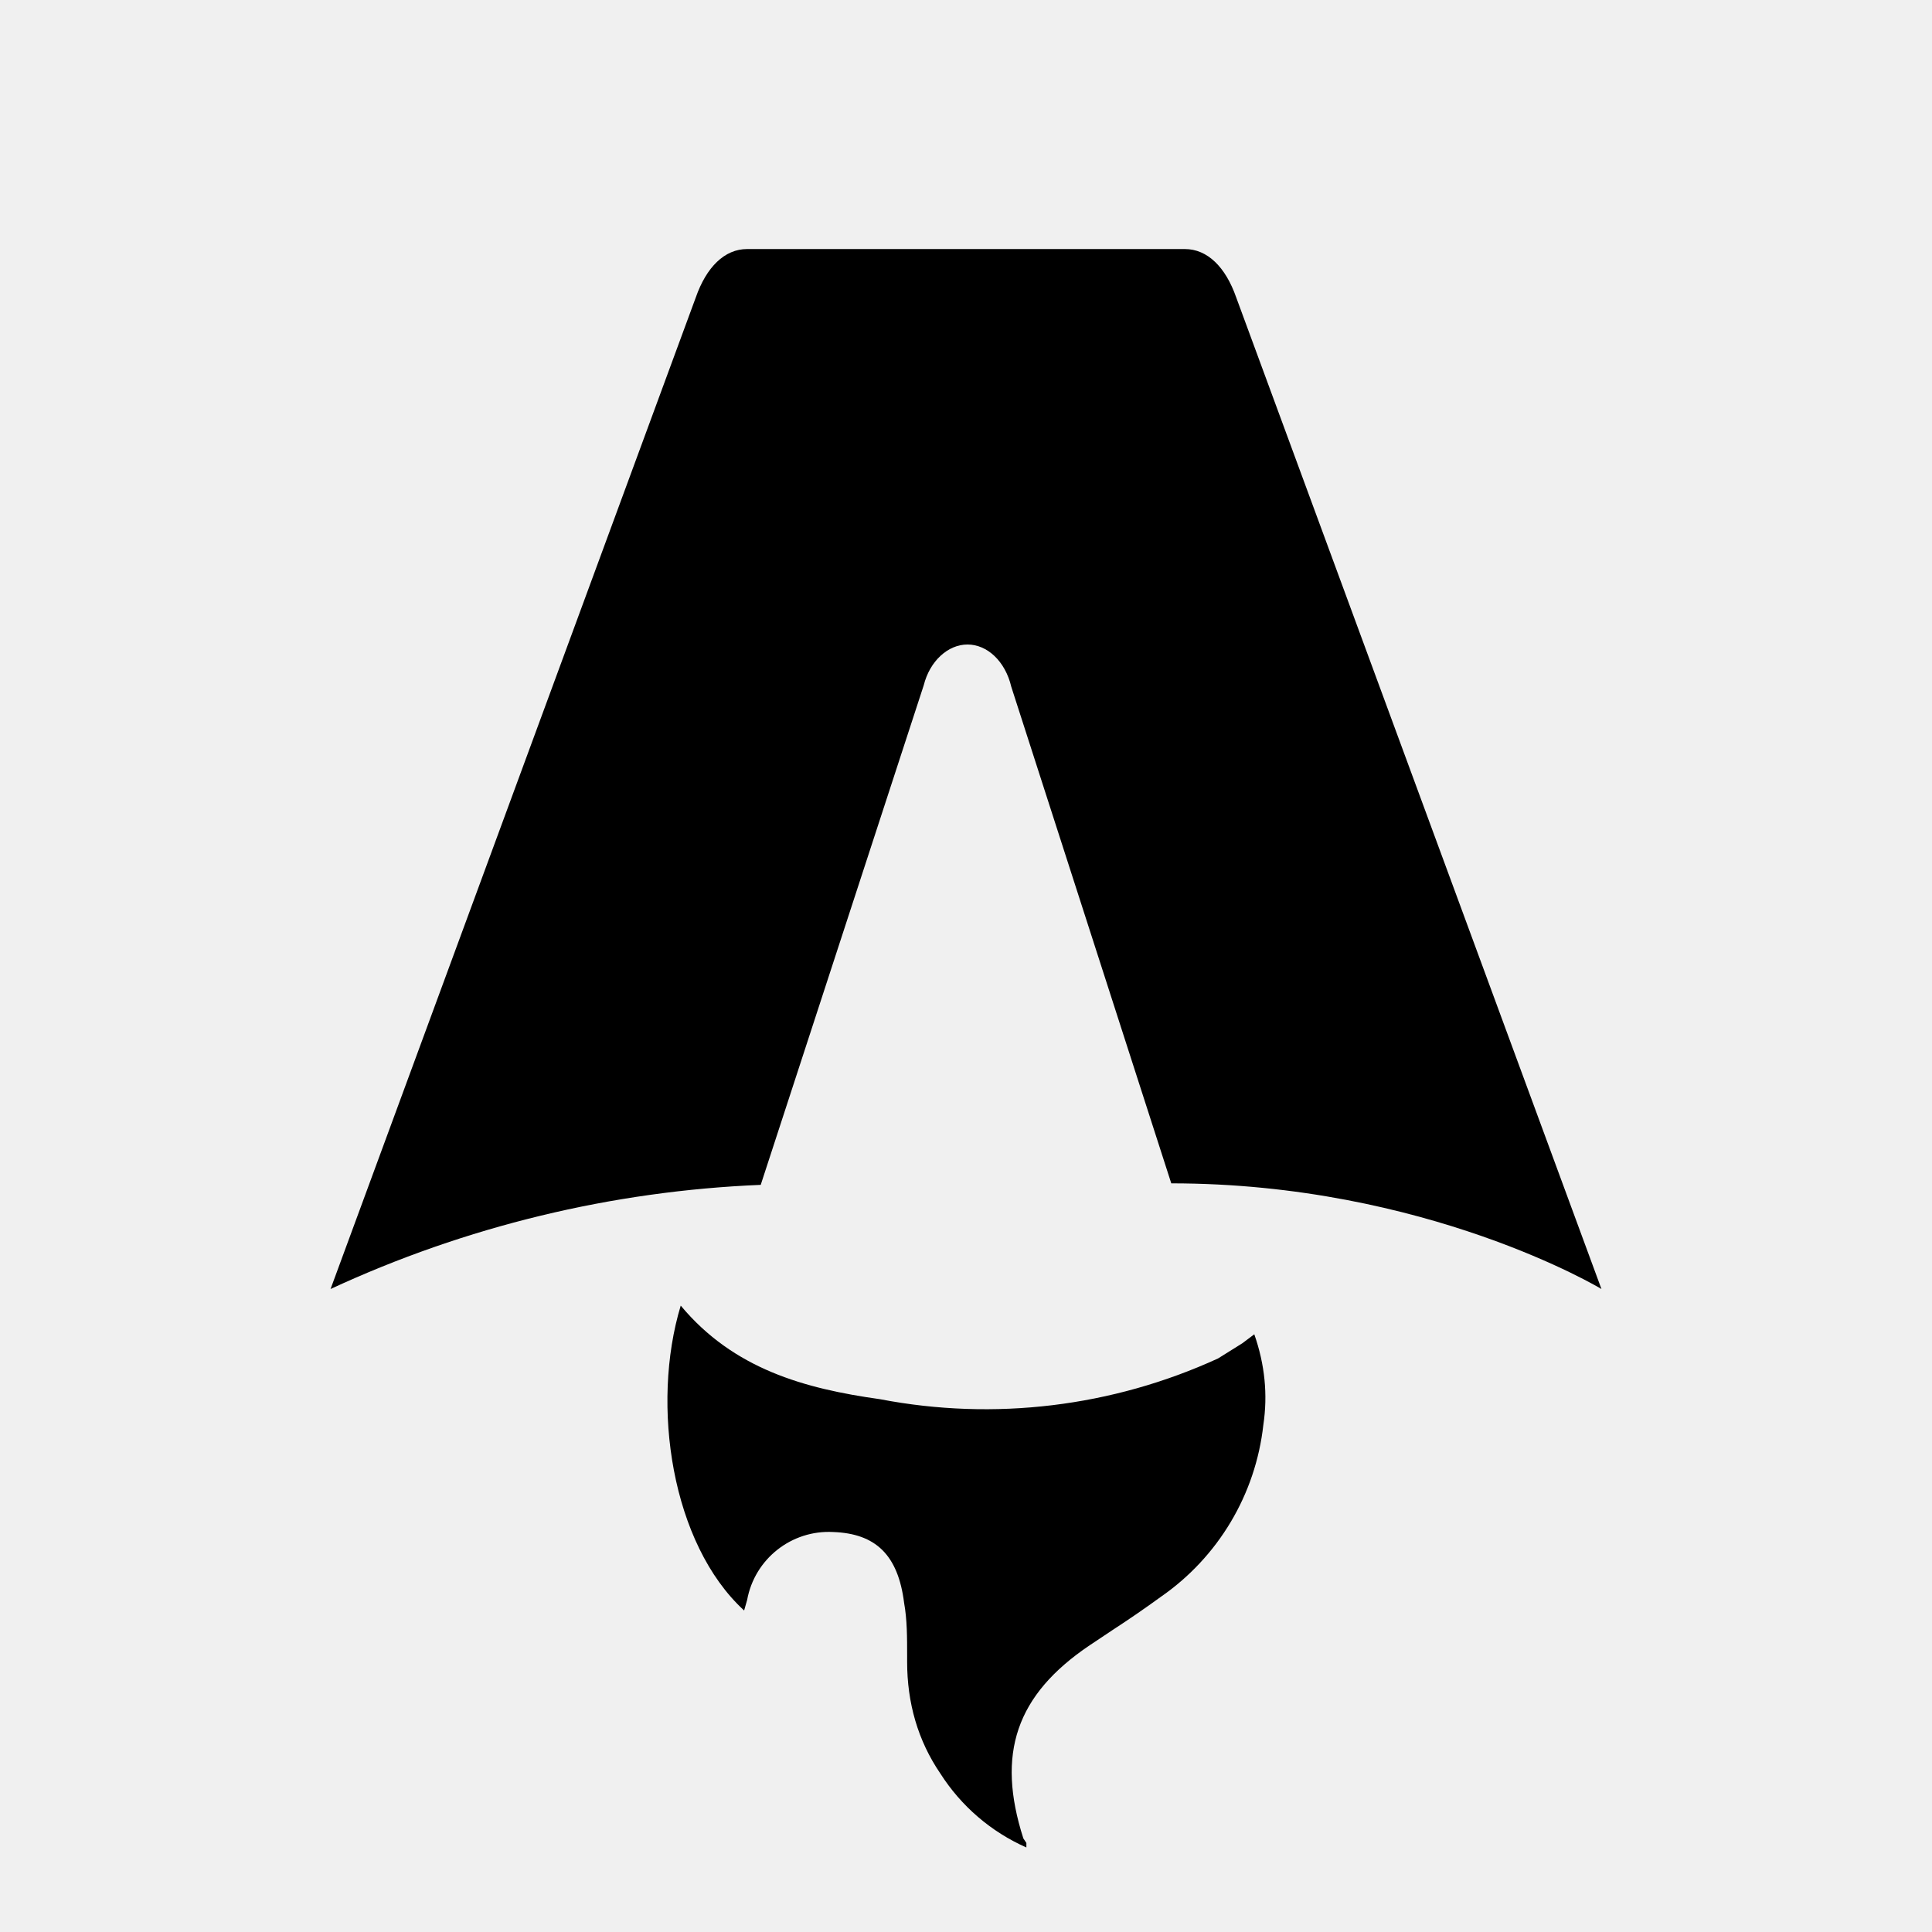
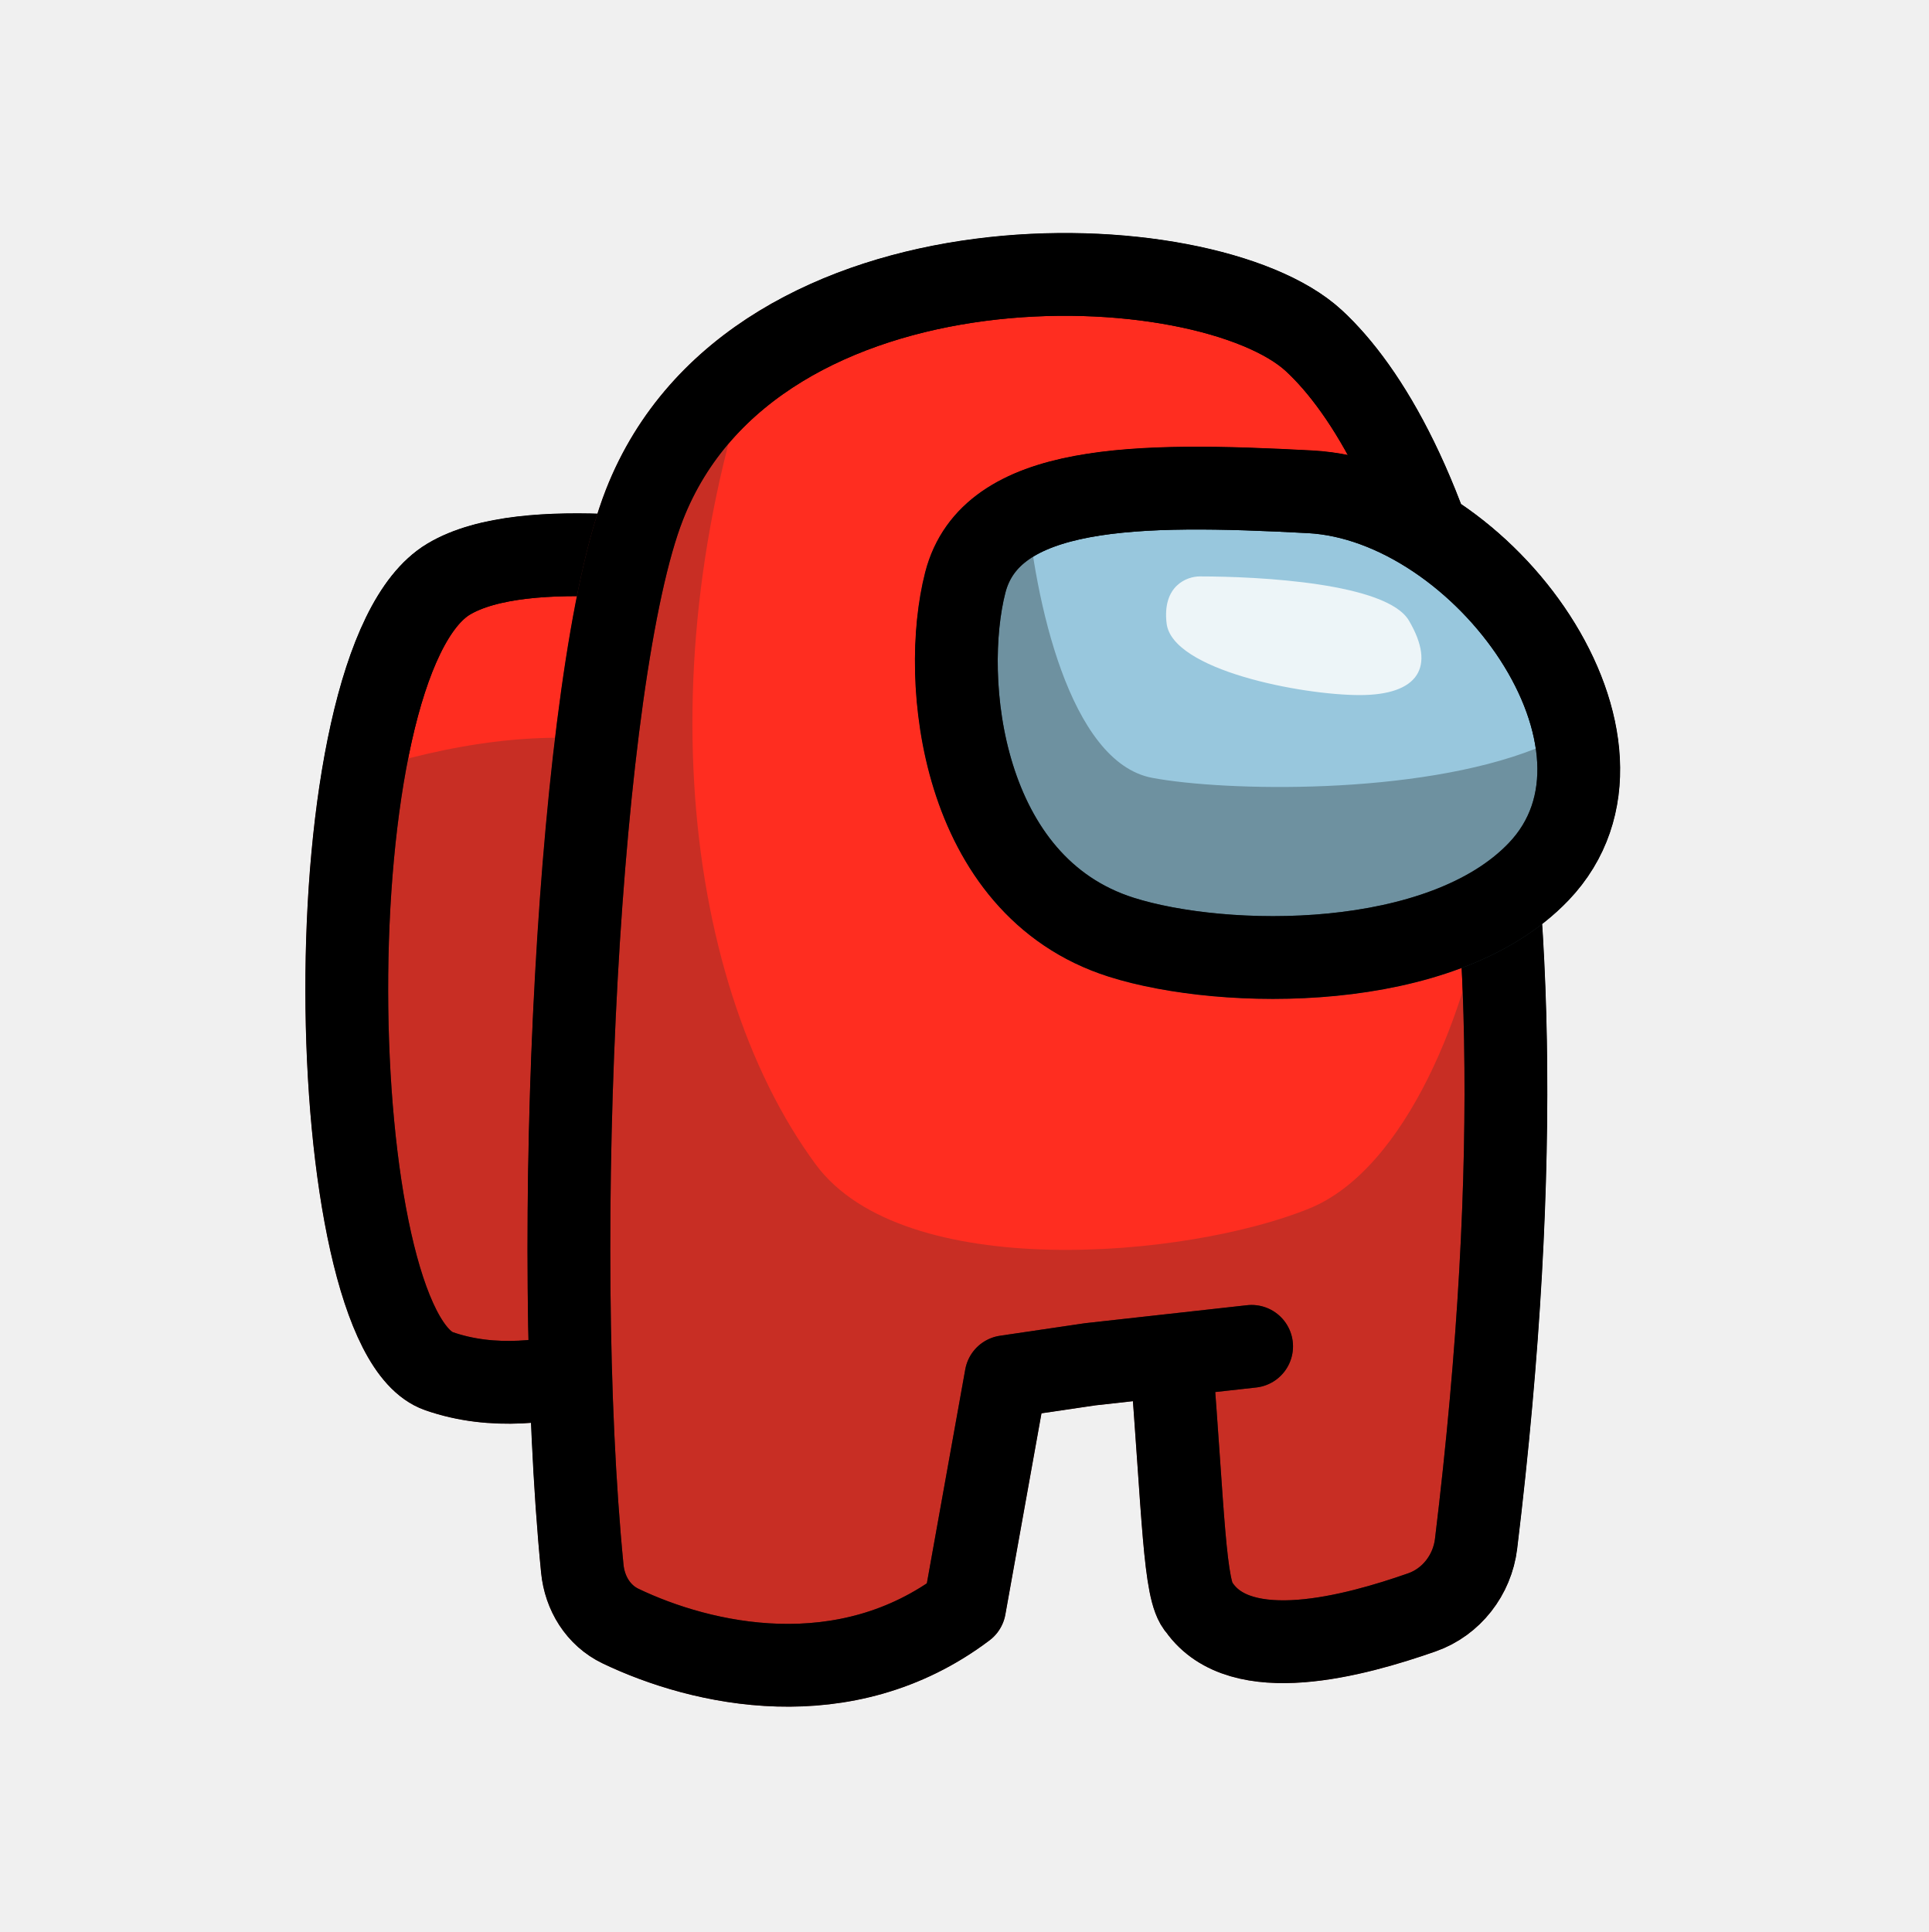
- <svg xmlns="http://www.w3.org/2000/svg" fill="none" viewBox="0 0 128 128">
-   <path d="M50.4 78.5a75.1 75.1 0 0 0-28.5 6.9l24.2-65.7c.7-2 1.9-3.2 3.4-3.2h29c1.5 0 2.7 1.2 3.4 3.2l24.2 65.7s-11.6-7-28.5-7L67 45.5c-.4-1.7-1.6-2.8-2.9-2.8-1.3 0-2.5 1.1-2.9 2.7L50.4 78.5Zm-1.1 28.2Zm-4.2-20.2c-2 6.6-.6 15.8 4.2 20.2a17.5 17.5 0 0 1 .2-.7 5.5 5.5 0 0 1 5.7-4.5c2.8.1 4.3 1.5 4.7 4.7.2 1.1.2 2.3.2 3.5v.4c0 2.7.7 5.2 2.2 7.4a13 13 0 0 0 5.7 4.9v-.3l-.2-.3c-1.8-5.6-.5-9.5 4.4-12.8l1.5-1a73 73 0 0 0 3.2-2.2 16 16 0 0 0 6.8-11.4c.3-2 .1-4-.6-6l-.8.6-1.6 1a37 37 0 0 1-22.4 2.7c-5-.7-9.7-2-13.2-6.2Z" />
-   <style>
-         path { fill: #000; }
-         @media (prefers-color-scheme: dark) {
-             path { fill: #FFF; }
-         }
-     </style>
+ <svg xmlns="http://www.w3.org/2000/svg" width="500" height="501" viewBox="0 0 500 501" fill="none">
+   <path d="M113.828 355.571C127.792 360.442 142.57 358.384 154.66 355.038C168.005 351.344 177.077 338.855 178.629 325.096L194.113 187.835C196.506 166.62 180.091 145.128 158.767 144.088C142.95 143.316 126.296 144.196 116.306 150.19C80.014 171.965 83.057 344.837 113.828 355.571Z" fill="#FF2D20" stroke="black" stroke-width="21.468" />
+   <mask id="mask0_1_36" style="mask-type:alpha" maskUnits="userSpaceOnUse" x="79" y="133" width="127" height="237">
+     <path d="M113.828 355.571C127.792 360.442 142.57 358.384 154.66 355.038C168.005 351.344 177.077 338.855 178.629 325.096L194.113 187.835C196.506 166.62 180.091 145.128 158.767 144.088C142.95 143.316 126.296 144.196 116.306 150.19C80.014 171.965 83.057 344.837 113.828 355.571Z" fill="#E453BD" stroke="#63114C" stroke-width="21.468" />
+   </mask>
+   <g mask="url(#mask0_1_36)">
+     <path d="M173.556 195.274C128.329 181.534 70.746 206.724 47.608 221.036C47.608 294.315 81.003 372.269 97.701 402.086H173.556V195.274Z" fill="#9A3029" fill-opacity="0.55" />
+     <path d="M113.828 355.571C127.792 360.442 142.57 358.384 154.66 355.038C168.005 351.344 177.077 338.855 178.629 325.096L194.113 187.835C196.506 166.62 180.091 145.128 158.767 144.088C142.95 143.316 126.296 144.196 116.306 150.19C80.014 171.965 83.057 344.837 113.828 355.571Z" stroke="black" stroke-width="21.468" />
+   </g>
+   <path d="M167.115 130.868C149.847 174.902 142.636 321.745 150.996 406.797C151.622 413.163 155.143 418.91 160.912 421.674C181.914 431.734 219.078 440.243 250.126 416.802L260.861 357.002L282.687 353.782L303.619 351.456C306.91 392.389 307.018 412.851 310.954 416.802C321.791 432.21 351.091 424.284 368.719 418.109C376.357 415.434 381.776 408.396 382.751 400.362C407.303 198.064 368.012 113.557 340.689 88.335C312.78 62.573 195.74 57.876 167.115 130.868Z" fill="#FF2D20" />
+   <path d="M324.55 349.131L303.619 351.456M303.619 351.456L282.687 353.782L260.861 357.002L250.126 416.802C219.078 440.243 181.914 431.734 160.912 421.674C155.143 418.91 151.622 413.163 150.996 406.797C142.636 321.745 149.847 174.902 167.115 130.868C195.74 57.876 312.78 62.573 340.689 88.335C368.012 113.557 407.303 198.064 382.751 400.362C381.776 408.396 376.357 415.434 368.719 418.109C351.091 424.284 321.791 432.21 310.954 416.802C307.018 412.851 306.91 392.389 303.619 351.456Z" stroke="black" stroke-width="21.468" stroke-linecap="round" stroke-linejoin="round" />
+   <mask id="mask1_1_36" style="mask-type:alpha" maskUnits="userSpaceOnUse" x="136" y="60" width="266" height="383">
+     <path d="M167.115 130.868C149.847 174.902 142.636 321.745 150.996 406.797C151.622 413.163 155.143 418.91 160.912 421.674C181.914 431.734 219.078 440.243 250.126 416.802L260.861 357.002L282.687 353.782L303.619 351.456C306.91 392.389 307.018 412.851 310.954 416.802C321.791 432.21 351.091 424.284 368.719 418.109C376.357 415.434 381.776 408.396 382.751 400.362C407.303 198.064 368.012 113.557 340.689 88.335C312.78 62.573 195.74 57.876 167.115 130.868Z" fill="#E752BE" />
+     <path d="M324.55 349.131L303.619 351.456M303.619 351.456L282.687 353.782L260.861 357.002L250.126 416.802C219.078 440.243 181.914 431.734 160.912 421.674C155.143 418.91 151.622 413.163 150.996 406.797C142.636 321.745 149.847 174.902 167.115 130.868C195.74 57.876 312.78 62.573 340.689 88.335C368.012 113.557 407.303 198.064 382.751 400.362C381.776 408.396 376.357 415.434 368.719 418.109C351.091 424.284 321.791 432.21 310.954 416.802C307.018 412.851 306.91 392.389 303.619 351.456Z" stroke="#63114C" stroke-width="21.468" stroke-linecap="round" stroke-linejoin="round" />
+   </mask>
+   <g mask="url(#mask1_1_36)">
+     <path d="M339.578 313.35C364.768 303.045 381.084 261.11 385.377 230.339L393.249 483.666H138.491V75.05H202.18C166.4 162.355 175.703 253.238 211.483 301.9C234.253 332.867 308.091 326.231 339.578 313.35Z" fill="#9A3029" fill-opacity="0.55" />
+     <path d="M324.55 349.131L303.619 351.456M303.619 351.456L282.687 353.782L260.861 357.002L250.126 416.802C219.078 440.243 181.914 431.734 160.912 421.674C155.143 418.91 151.622 413.163 150.996 406.797C142.636 321.745 149.847 174.902 167.115 130.868C195.74 57.876 312.78 62.573 340.689 88.335C368.012 113.557 407.303 198.064 382.751 400.362C381.776 408.396 376.357 415.434 368.719 418.109C351.091 424.284 321.791 432.21 310.954 416.802C307.018 412.851 306.91 392.389 303.619 351.456Z" stroke="black" stroke-width="21.468" stroke-linecap="round" stroke-linejoin="round" />
+   </g>
+   <path d="M398.974 226.045C373.839 252.338 317.394 251.475 290.762 243.044C248.867 229.782 243.858 176.11 250.298 151.064C256.889 125.432 294.615 125.124 339.729 127.528C384.843 129.933 430.393 193.179 398.974 226.045Z" fill="#98C7DD" stroke="black" stroke-width="21.468" />
+   <mask id="mask2_1_36" style="mask-type:alpha" maskUnits="userSpaceOnUse" x="237" y="115" width="184" height="145">
+     <path d="M398.974 226.045C373.839 252.338 317.394 251.475 290.762 243.044C248.867 229.782 243.858 176.11 250.298 151.064C256.889 125.432 294.615 125.124 339.729 127.528C384.843 129.933 430.393 193.179 398.974 226.045Z" fill="#98C7DD" stroke="#3D3436" stroke-width="21.468" />
+   </mask>
+   <g mask="url(#mask2_1_36)">
+     <path d="M365.34 160.924C359.615 151.192 326.594 149.474 311.089 149.474C307.75 149.474 301.357 151.907 302.502 161.64C303.933 173.805 337.567 180.246 352.595 180.246C367.623 180.246 372.496 173.09 365.34 160.924Z" fill="#FBFDFD" fill-opacity="0.85" />
+     <path d="M298.788 201.714C277.304 197.686 268.207 155.233 266.18 129.909C265.949 127.026 264.096 124.507 261.374 123.53L247.535 118.562C242.873 116.888 237.961 120.329 237.961 125.283V286.872C237.961 293.501 339.233 290.003 395.201 287.177C398.642 287.004 401.45 284.396 401.904 280.981L412.19 203.563C413.062 196.996 404.375 191.689 398.215 194.127C367.334 206.353 317.502 205.223 298.788 201.714Z" fill="#4B646E" fill-opacity="0.55" />
+     <path d="M398.974 226.045C373.839 252.338 317.394 251.475 290.762 243.044C248.867 229.782 243.858 176.11 250.298 151.064C256.889 125.432 294.615 125.124 339.729 127.528C384.843 129.933 430.393 193.179 398.974 226.045Z" stroke="black" stroke-width="21.468" />
+   </g>
</svg>
